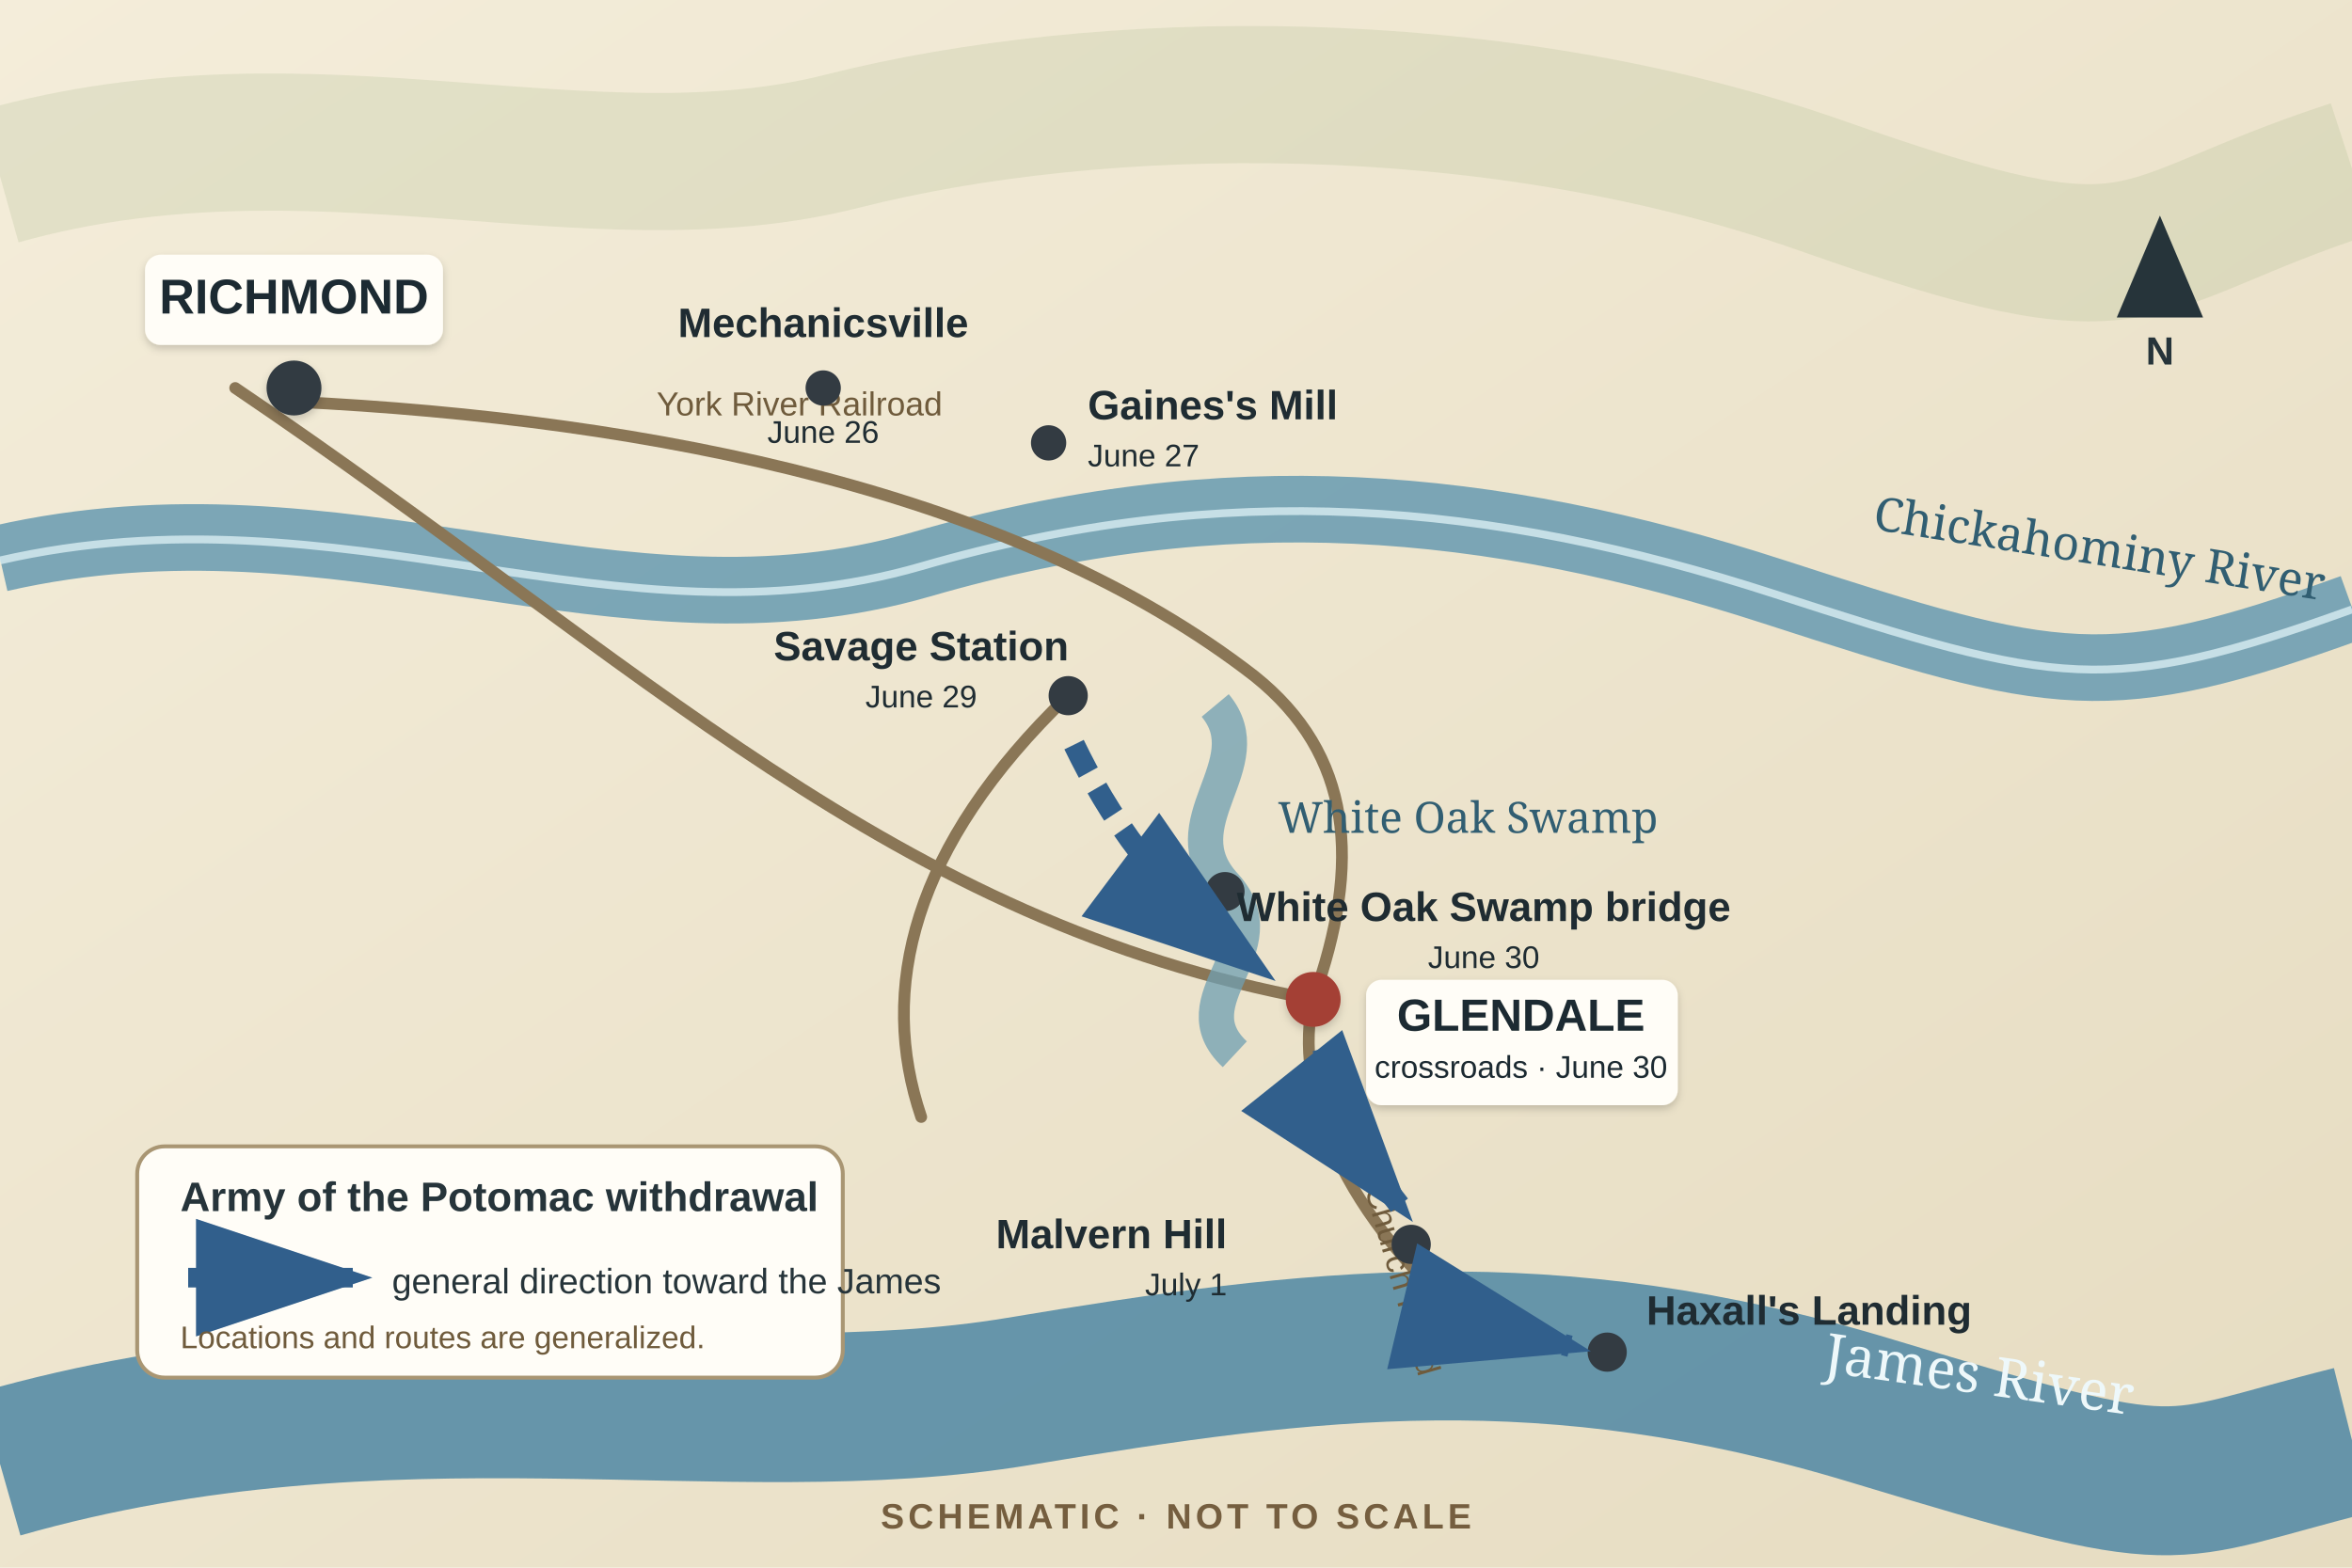
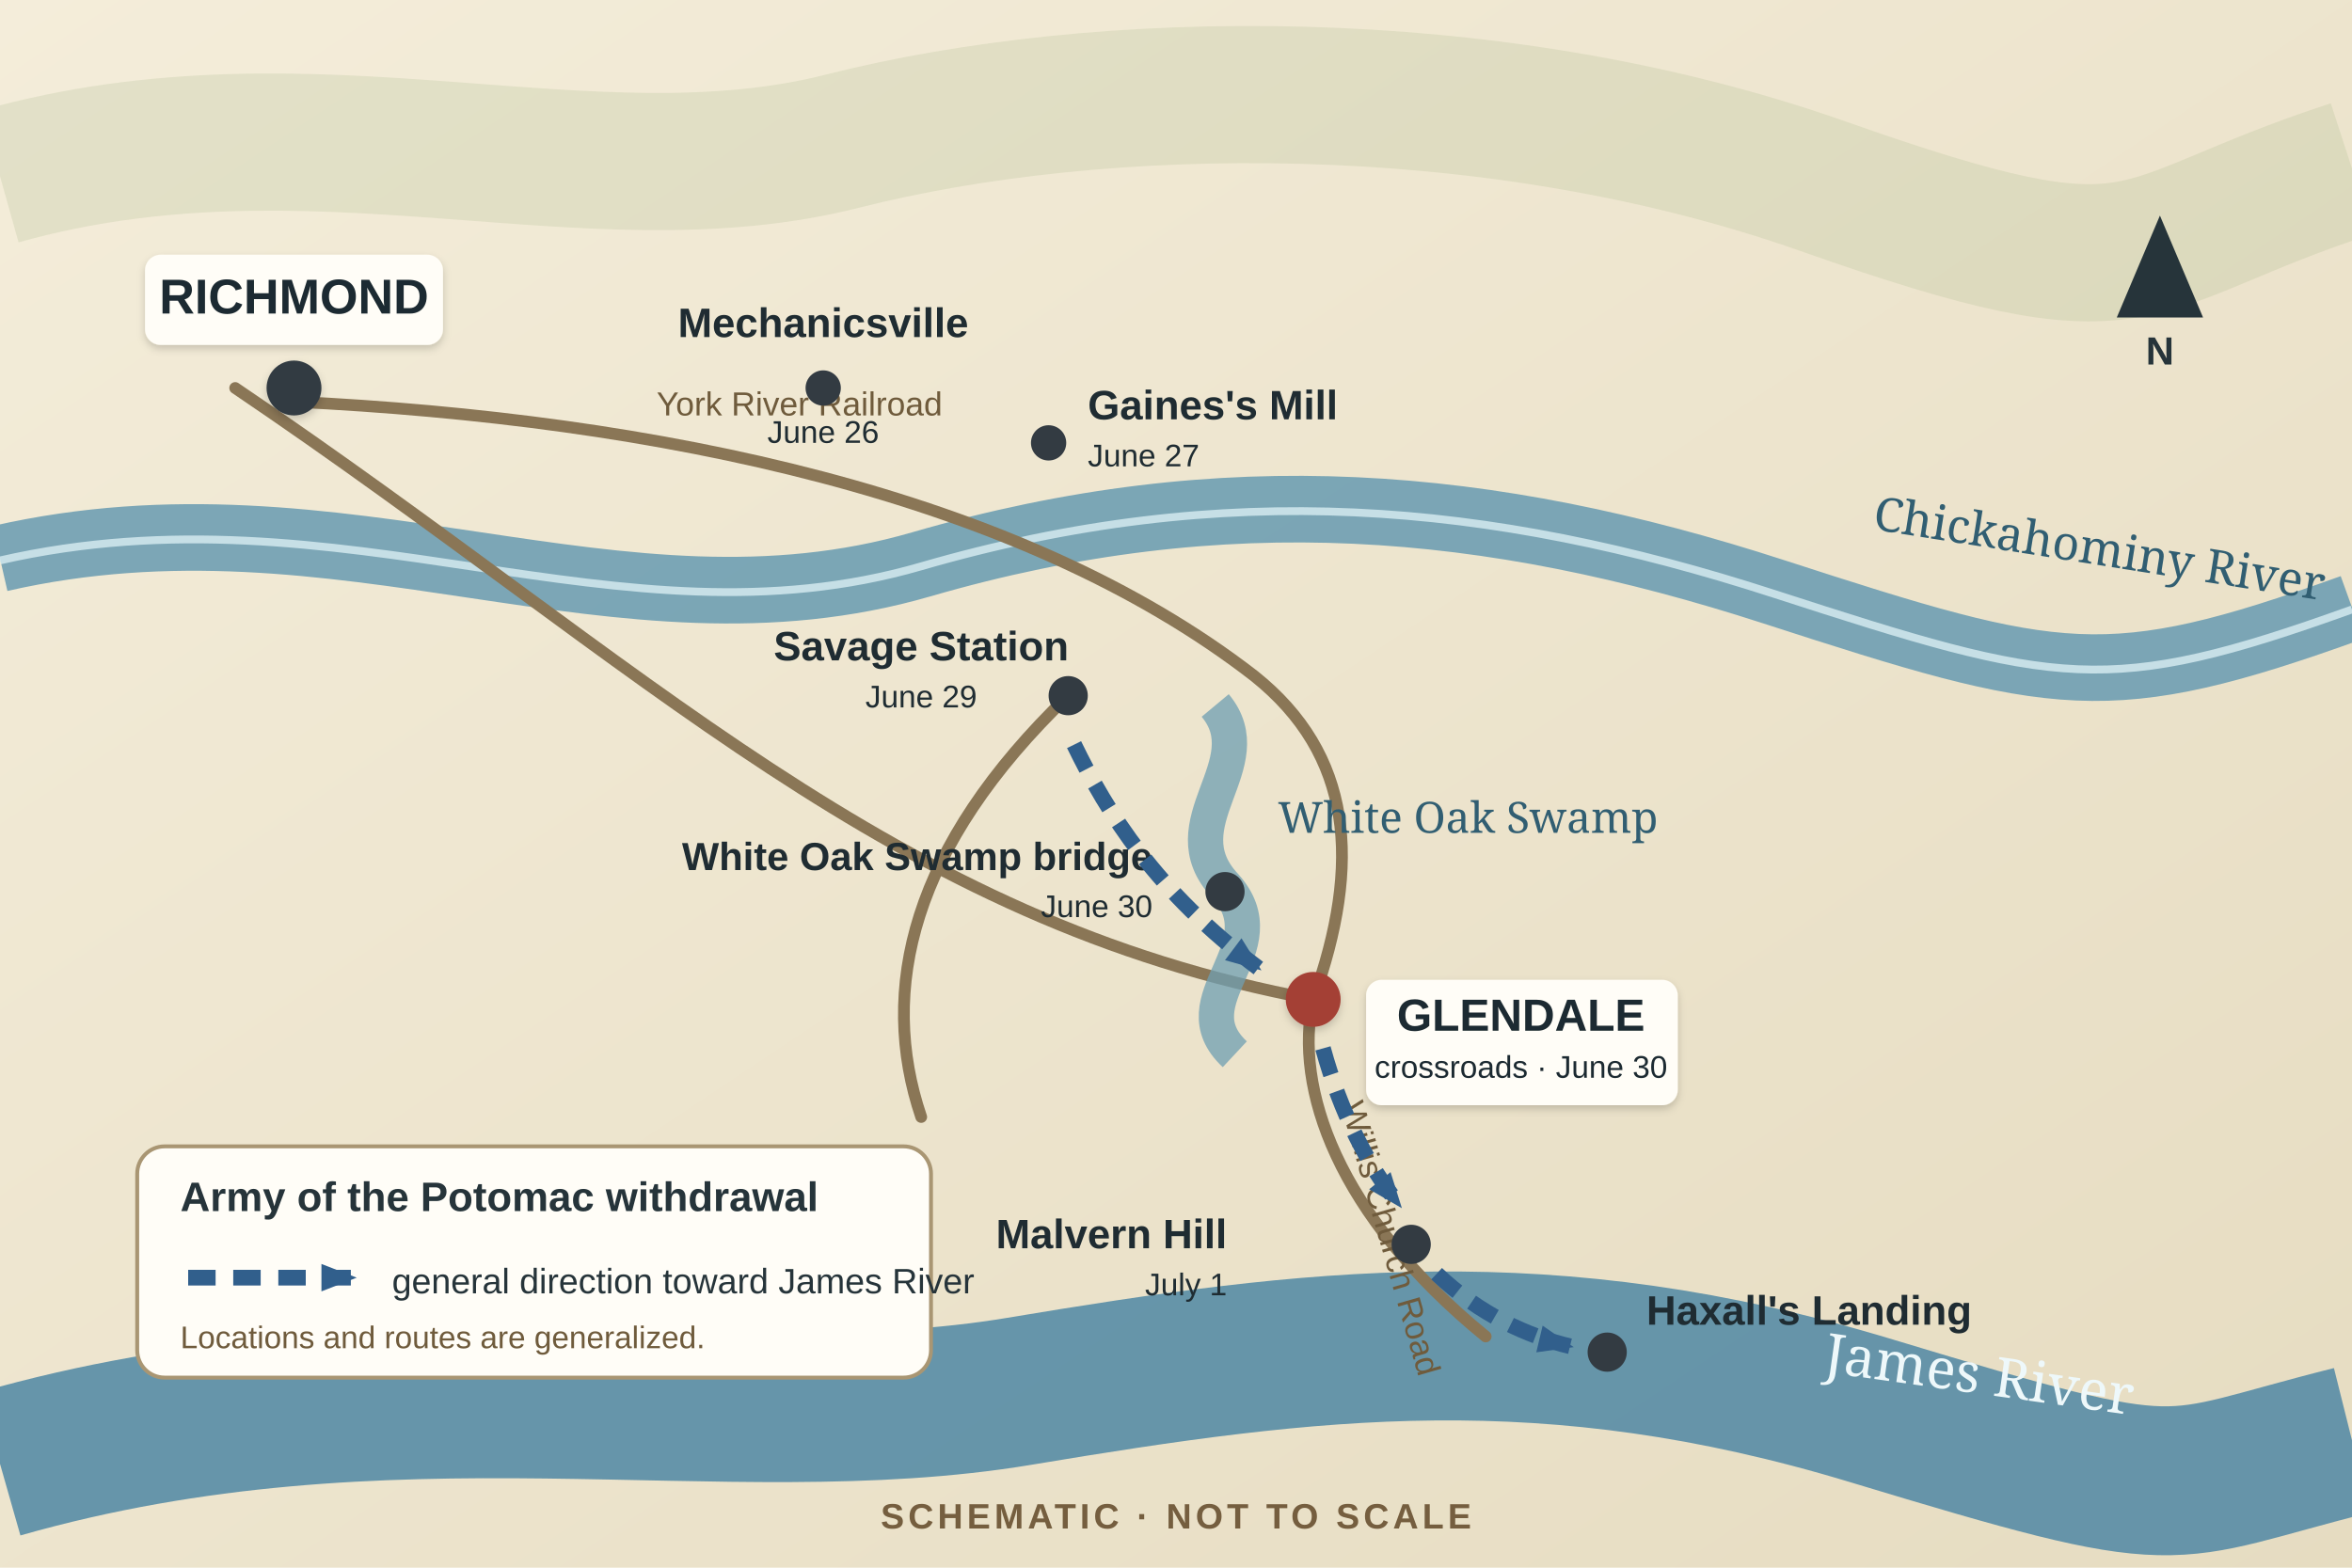
<svg xmlns="http://www.w3.org/2000/svg" width="1200" height="800" viewBox="0 0 1200 800" role="img" aria-labelledby="title desc">
  <defs>
    <linearGradient id="paper" x1="0" y1="0" x2="1" y2="1">
      <stop stop-color="#f4edda" />
      <stop offset="1" stop-color="#e6dcc1" />
    </linearGradient>
-     <marker id="blueArrow" markerWidth="10" markerHeight="10" refX="8" refY="3" orient="auto">
-       <path d="M0,0 L9,3 L0,6 Z" fill="#315f8c" />
+     <marker id="blueArrow" markerUnits="userSpaceOnUse" markerWidth="18" markerHeight="14" refX="16" refY="7" orient="auto">
+       <path d="M0,0 L18,7 L0,14 Z" fill="#315f8c" />
    </marker>
    <filter id="shadow">
      <feDropShadow dx="0" dy="2" stdDeviation="2" flood-opacity=".18" />
    </filter>
  </defs>
  <rect width="1200" height="800" fill="url(#paper)" />
  <path d="M0 90 C160 45 300 105 430 72 S760 35 930 95 S1080 125 1200 86" fill="none" stroke="#95ad78" stroke-width="70" opacity=".18" />
  <path d="M0 285 C175 245 315 333 470 288 S760 255 905 302 S1075 355 1200 310" fill="none" stroke="#6f9fb2" stroke-width="34" opacity=".9" />
  <path d="M0 286 C175 246 315 334 470 289 S760 256 905 303 S1075 356 1200 311" fill="none" stroke="#d8edf2" stroke-width="4" opacity=".8" />
  <text x="955" y="270" font-family="Georgia,serif" font-size="24" fill="#315e72" transform="rotate(9 955 270)">Chickahominy River</text>
  <path d="M0 747 C200 690 370 735 520 710 S790 670 955 720 S1100 760 1200 735" fill="none" stroke="#5f91a8" stroke-width="76" opacity=".95" />
  <text x="930" y="700" font-family="Georgia,serif" font-size="28" fill="#eef8fa" transform="rotate(8 930 700)">James River</text>
  <g fill="none" stroke="#8a7656" stroke-width="6" stroke-linecap="round">
    <path d="M150 205 C335 214 520 252 640 345 C690 385 695 440 670 510 C660 555 682 620 758 682" />+    <path d="M545 355 C465 432 448 505 470 570" />
    <path d="M120 198 C330 340 455 470 670 510" />
  </g>
  <g font-family="Arial,sans-serif" font-size="17" fill="#6f5b3c">
    <text x="335" y="212">York River Railroad</text>
    <text x="684" y="564" transform="rotate(74 684 564)">Willis Church Road</text>
  </g>
  <path d="M620 360 C645 390 595 420 625 452 C654 484 600 510 630 538" fill="none" stroke="#6f9fb2" stroke-width="18" opacity=".75" />
  <text x="652" y="425" font-family="Georgia,serif" font-size="22" fill="#315e72">White Oak Swamp</text>
  <g font-family="Arial,sans-serif" fill="#1f2c32">
    <g filter="url(#shadow)">
      <circle cx="150" cy="198" r="14" fill="#333b42" />
      <rect x="74" y="130" width="152" height="46" rx="8" fill="#fffdf7" />
      <text x="150" y="160" text-anchor="middle" font-size="25" font-weight="700">RICHMOND</text>
    </g>
    <g>
      <circle cx="420" cy="198" r="9" fill="#333b42" />
      <text x="420" y="172" text-anchor="middle" font-size="21" font-weight="700">Mechanicsville</text>
      <text x="420" y="226" text-anchor="middle" font-size="16">June 26</text>
    </g>
    <g>
      <circle cx="535" cy="226" r="9" fill="#333b42" />
      <text x="555" y="214" font-size="21" font-weight="700">Gaines's Mill</text>
      <text x="555" y="238" font-size="16">June 27</text>
    </g>
    <g>
      <circle cx="545" cy="355" r="10" fill="#333b42" />
      <text x="470" y="337" text-anchor="middle" font-size="21" font-weight="700">Savage Station</text>
      <text x="470" y="361" text-anchor="middle" font-size="16">June 29</text>
    </g>
    <g>
      <circle cx="625" cy="455" r="10" fill="#333b42" />
-       <text x="757" y="470" text-anchor="middle" font-size="21" font-weight="700">White Oak Swamp bridge</text>
-       <text x="757" y="494" text-anchor="middle" font-size="16">June 30</text>
+       <text x="588" y="444" text-anchor="end" font-size="20" font-weight="700">White Oak Swamp bridge</text>
+       <text x="588" y="468" text-anchor="end" font-size="16">June 30</text>
    </g>
    <g filter="url(#shadow)">
      <circle cx="670" cy="510" r="14" fill="#a43f35" />
      <rect x="697" y="500" width="159" height="64" rx="8" fill="#fffdf7" />
      <text x="776" y="526" text-anchor="middle" font-size="23" font-weight="700">GLENDALE</text>
      <text x="776" y="550" text-anchor="middle" font-size="16">crossroads · June 30</text>
    </g>
    <g>
      <circle cx="720" cy="635" r="10" fill="#333b42" />
      <text x="626" y="637" text-anchor="end" font-size="21" font-weight="700">Malvern Hill</text>
      <text x="626" y="661" text-anchor="end" font-size="16">July 1</text>
    </g>
    <g>
      <circle cx="820" cy="690" r="10" fill="#333b42" />
      <text x="840" y="676" font-size="21" font-weight="700">Haxall's Landing</text>
    </g>
  </g>
-   <path d="M548 380 C565 415 590 455 642 494" fill="none" stroke="#315f8c" stroke-width="11" stroke-dasharray="16 9" marker-end="url(#blueArrow)" />
-   <path d="M675 535 C684 568 698 595 714 615" fill="none" stroke="#315f8c" stroke-width="11" stroke-dasharray="16 9" marker-end="url(#blueArrow)" />
-   <path d="M733 650 C755 671 780 682 801 687" fill="none" stroke="#315f8c" stroke-width="11" stroke-dasharray="16 9" marker-end="url(#blueArrow)" />
-   <rect x="70" y="585" width="360" height="118" rx="14" fill="#fffdf7" stroke="#a99673" stroke-width="2" />
+   <path d="M548 380 C565 415 590 455 642 494" fill="none" stroke="#315f8c" stroke-width="8" stroke-dasharray="14 9" marker-end="url(#blueArrow)" />
+   <path d="M675 535 C684 568 698 595 714 615" fill="none" stroke="#315f8c" stroke-width="8" stroke-dasharray="14 9" marker-end="url(#blueArrow)" />
+   <path d="M733 650 C755 671 780 682 801 687" fill="none" stroke="#315f8c" stroke-width="8" stroke-dasharray="14 9" marker-end="url(#blueArrow)" />
+   <rect x="70" y="585" width="405" height="118" rx="14" fill="#fffdf7" stroke="#a99673" stroke-width="2" />
  <text x="92" y="618" font-family="Arial,sans-serif" font-size="21" font-weight="700" fill="#26343a">Army of the Potomac withdrawal</text>
-   <line x1="96" y1="652" x2="180" y2="652" stroke="#315f8c" stroke-width="10" stroke-dasharray="16 9" marker-end="url(#blueArrow)" />
-   <text x="200" y="660" font-family="Arial,sans-serif" font-size="18" fill="#26343a">general direction toward the James</text>
+   <line x1="96" y1="652" x2="180" y2="652" stroke="#315f8c" stroke-width="8" stroke-dasharray="14 9" marker-end="url(#blueArrow)" />
+   <text x="200" y="660" font-family="Arial,sans-serif" font-size="18" fill="#26343a">general direction toward James River</text>
  <text x="92" y="688" font-family="Arial,sans-serif" font-size="16" fill="#6f5b3c">Locations and routes are generalized.</text>
  <g transform="translate(1080 110)" font-family="Arial,sans-serif" fill="#26343a">
    <path d="M0 52 L22 0 L44 52 Z" fill="#26343a" />
    <text x="22" y="76" text-anchor="middle" font-size="20" font-weight="700">N</text>
  </g>
  <text x="600" y="780" text-anchor="middle" font-family="Arial,sans-serif" font-size="18" font-weight="700" letter-spacing="2" fill="#755e3f">SCHEMATIC · NOT TO SCALE</text>
</svg>
